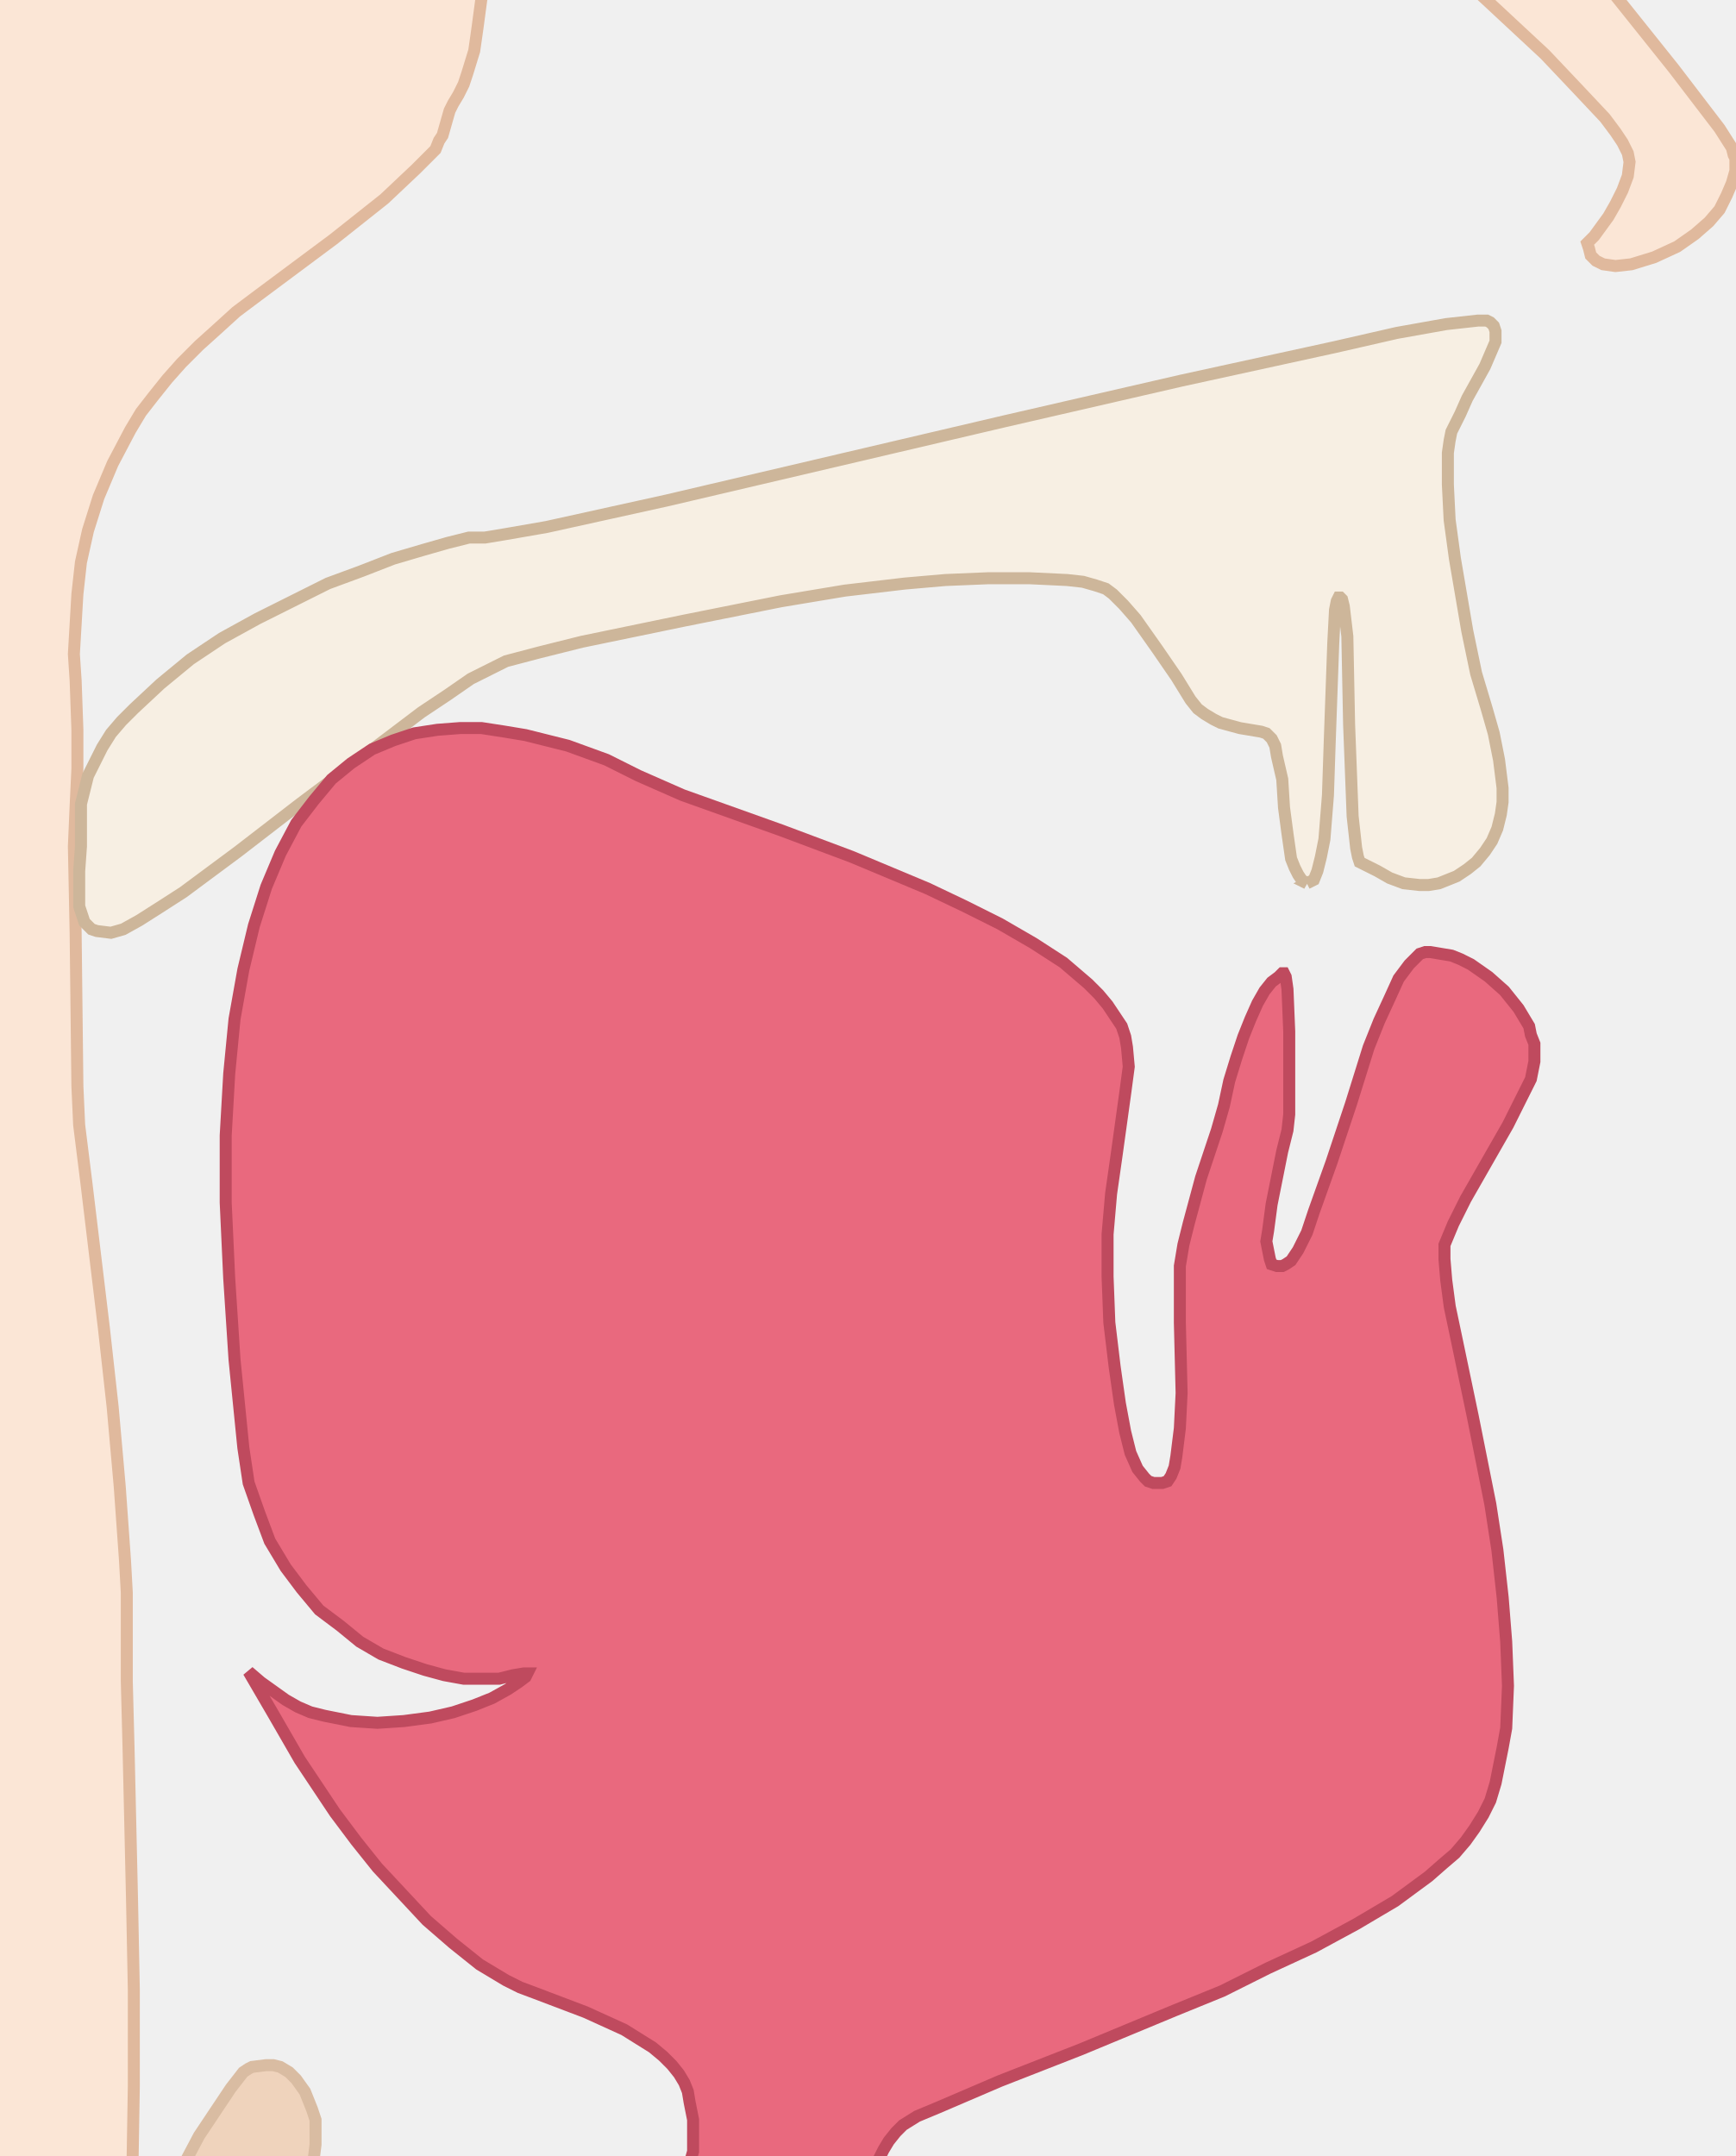
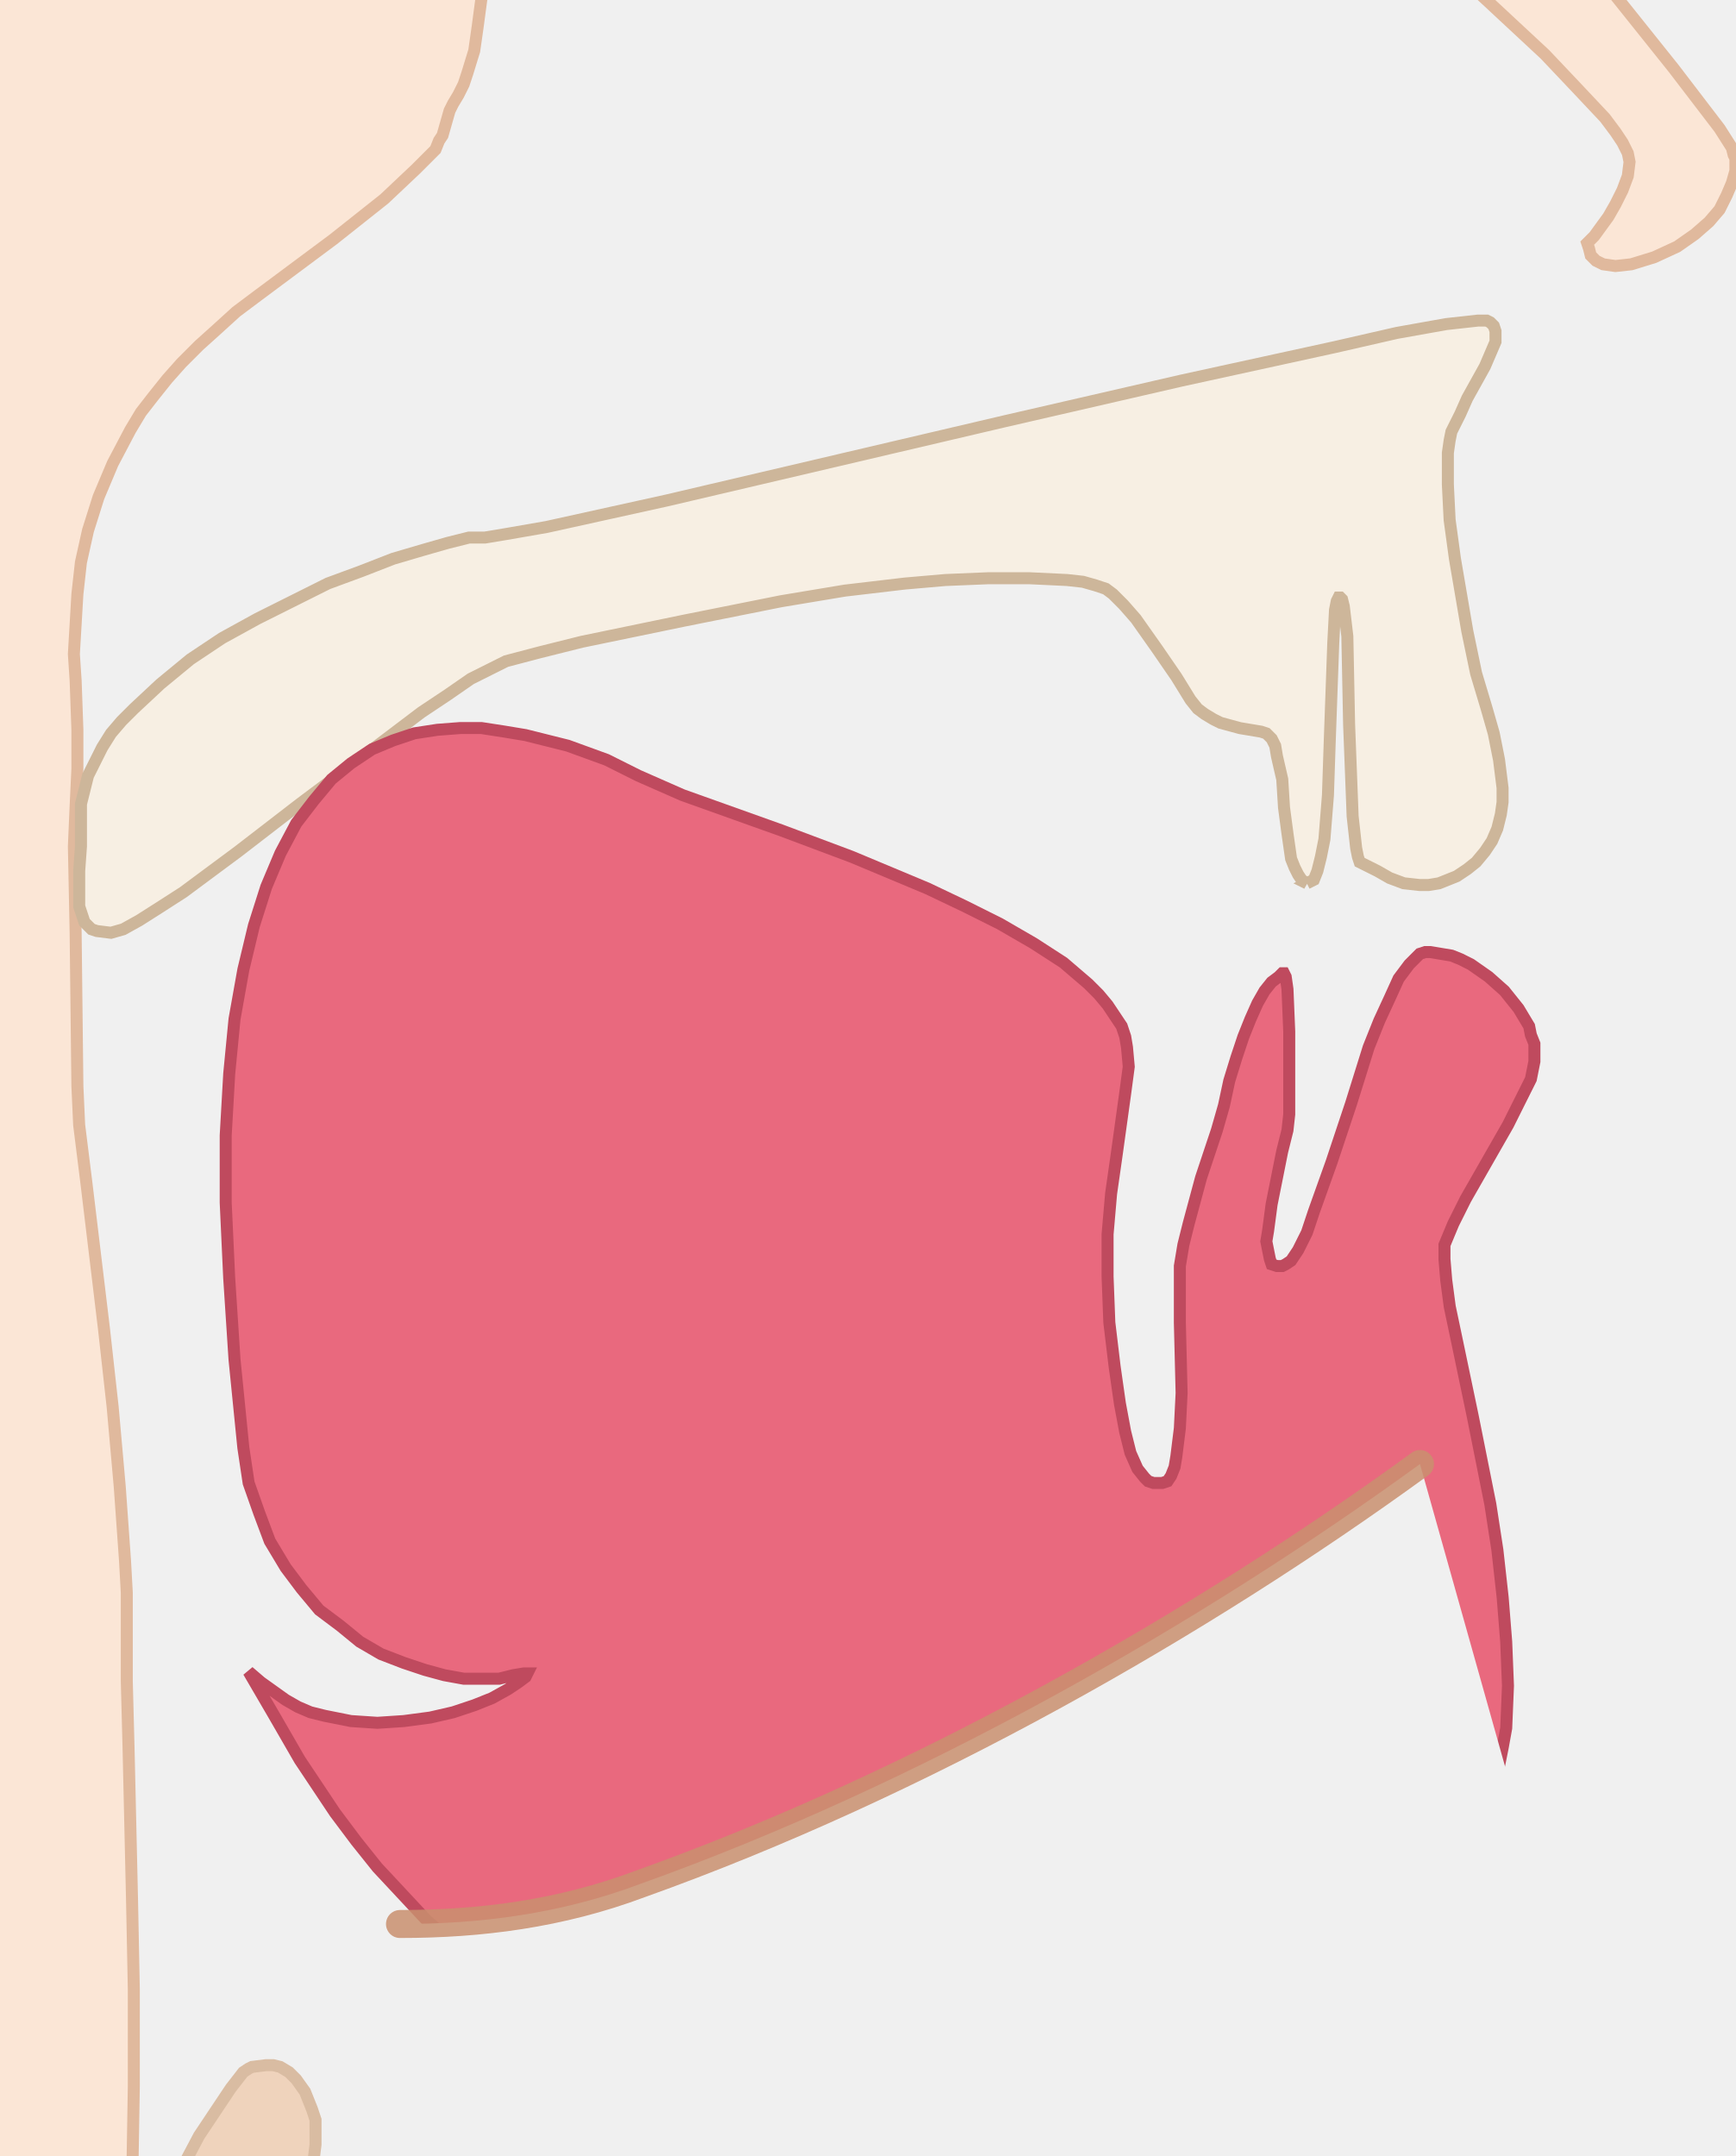
<svg xmlns="http://www.w3.org/2000/svg" viewBox="86 92.8 86.8 107.8" id="svg2" version="1.0">
  <defs id="defs4">
    <pattern y="0" x="0" height="6" width="6" patternUnits="userSpaceOnUse" id="WMFhbasepattern" />
  </defs>
  <path id="path7" d="m 98.249,244.475 0,0 -0.176,-5.115 -0.441,-11.465 -0.177,-6.262 0,-5.644 0,-2.381 0.088,-1.94 0.176,-1.499 0.088,-0.441 0.088,-0.353 0,0 1.235,-2.469 0.794,-1.499 0.706,-1.587 0.618,-1.588 0.441,-1.499 0.088,-0.706 0,-0.618 0,-0.617 -0.176,-0.529 0,0 -0.353,-0.882 -0.441,-0.617 -0.353,-0.353 -0.441,-0.265 -0.353,-0.088 -0.353,0 -0.706,0.088 0,0 -0.176,0.088 -0.265,0.177 -0.617,0.794 -0.706,1.058 -0.882,1.323 -0.794,1.499 -0.706,1.587 -0.529,1.499 -0.441,1.499 0,0 -0.088,0.794 -0.088,1.058 -0.088,2.558 0,3.087 0.088,3.352 0.176,6.791 0,2.91 0,2.381 0,0 -0.176,9.878 -0.088,5.997 5.027,0 z" style="fill:#EFD3BC;stroke:#D9BCA2;stroke-width:0.6" />
  <path id="path9" d="m 88.988,244.475 0,0 1.499,-14.199 1.058,-11.994 0.441,-5.556 0.353,-4.586 0,0 0.264,-5.732 0.088,-5.292 0,-4.851 -0.088,-4.41 -0.176,-7.673 -0.088,-3.352 0,-2.91 0,0 0,-1.499 -0.088,-1.588 -0.264,-3.704 -0.353,-3.969 -0.441,-3.969 -0.882,-7.32 -0.353,-2.822 -0.088,-1.94 0,0 -0.088,-7.673 -0.088,-4.321 0.088,-2.029 0.088,-1.852 0,0 0,-0.97 0,-0.97 -0.088,-2.469 -0.088,-1.323 0.088,-1.499 0.088,-1.499 0.176,-1.587 0.353,-1.588 0.529,-1.676 0.706,-1.676 0.882,-1.676 0.529,-0.882 0.617,-0.794 0.706,-0.882 0.706,-0.794 0.882,-0.882 0.882,-0.794 0.97,-0.882 1.058,-0.794 0,0 3.792,-2.822 2.558,-2.029 1.588,-1.499 0.529,-0.529 0.441,-0.441 0.176,-0.441 0.176,-0.265 0.176,-0.617 0.176,-0.617 0.176,-0.353 0.265,-0.441 0,0 0.264,-0.529 0.176,-0.529 0.353,-1.147 0.176,-1.234 0.176,-1.323 0.265,-1.146 0.264,-1.147 0.264,-0.441 0.265,-0.441 0.353,-0.441 0.441,-0.265 0,0 1.676,-0.794 2.91,-1.058 3.704,-1.411 4.233,-1.411 4.145,-1.323 3.881,-1.058 1.764,-0.441 1.411,-0.265 1.147,-0.176 0.882,0 0,0 1.676,0.264 2.117,0.618 2.558,0.882 2.734,0.97 2.646,1.235 2.646,1.323 1.146,0.617 1.058,0.706 0.97,0.618 0.794,0.706 0,0 3.44,3.087 3.792,3.528 1.587,1.676 1.411,1.499 0.529,0.706 0.353,0.529 0.264,0.529 0.088,0.441 0,0 -0.088,0.706 -0.264,0.706 -0.353,0.706 -0.353,0.618 -0.706,0.97 -0.353,0.353 0,0 0.088,0.264 0.088,0.353 0.265,0.265 0.353,0.176 0.618,0.088 0.794,-0.088 1.146,-0.353 0,0 1.147,-0.529 0.882,-0.618 0.706,-0.617 0.529,-0.617 0.353,-0.706 0.264,-0.618 0.177,-0.618 0,-0.617 0,0 -0.088,-0.176 -0.088,-0.353 -0.617,-0.97 -2.293,-2.998 -3.175,-3.969 -3.616,-4.498 -7.144,-8.731 -2.646,-3.351 -0.794,-1.147 -0.529,-0.794 0,0 -0.264,-0.618 -0.176,-0.617 -0.088,-0.706 -0.088,-0.794 0,-1.676 0.176,-1.764 0.353,-3.881 0.088,-2.028 0,-2.029 0,0 -0.088,-0.97 -0.176,-1.058 -0.441,-1.94 -0.617,-1.852 -0.617,-1.764 -0.706,-1.411 -0.529,-1.147 -0.529,-0.97 0,0 -0.177,-0.706 -0.706,-1.94 -1.146,-2.91 -0.794,-1.852 -0.97,-1.94 -1.058,-2.205 -1.235,-2.205 -1.411,-2.381 -1.587,-2.469 -1.764,-2.558 -1.94,-2.558 -2.117,-2.558 -2.381,-2.558 -2.558,-2.469 -2.734,-2.381 -1.499,-1.147 -1.499,-1.147 -1.587,-1.147 -1.588,-1.058 -1.676,-1.058 -1.764,-0.97 -1.764,-0.97 -1.852,-0.97 -1.94,-0.794 L 108.303,4.674 106.274,3.969 104.157,3.263 102.041,2.646 99.748,2.028 97.455,1.587 95.074,1.147 92.604,0.794 90.135,0.529 87.577,0.353 84.931,0.265 82.197,0.176 79.375,0.265 76.553,0.441 73.643,0.706 70.556,1.058 l -2.999,0.529 -3.175,0.529 -3.263,0.706 0,0 -3.175,0.794 -3.175,0.794 -2.998,0.794 -2.822,0.97 -2.822,0.882 -2.646,0.97 -2.557,0.97 -2.469,1.058 -2.381,1.058 -2.205,1.058 -2.205,1.147 -2.117,1.147 -1.94,1.147 -1.94,1.235 -1.764,1.235 -1.764,1.235 -1.587,1.235 -1.587,1.323 -1.499,1.235 -1.323,1.323 -1.323,1.323 -1.323,1.323 -1.147,1.411 -1.147,1.323 -0.97,1.411 -0.97,1.323 -0.97,1.411 -0.794,1.411 -1.587,2.734 -1.235,2.822 -1.147,2.734 -0.882,2.822 -0.794,2.646 -0.529,2.646 -0.441,2.646 -0.353,2.558 -0.176,2.469 -0.088,2.293 -0.088,2.293 0.088,2.117 0.176,3.881 0.176,3.263 0.176,2.557 0,0 0.176,2.469 0.441,2.999 0.617,3.439 0.794,3.881 1.058,4.057 1.147,4.321 1.411,4.41 1.499,4.41 1.676,4.498 1.764,4.233 1.94,4.057 0.97,1.941 0.97,1.852 1.058,1.764 1.058,1.676 1.058,1.499 1.147,1.411 1.058,1.323 1.147,1.146 1.147,0.97 1.147,0.794 0,0 1.147,0.794 1.147,0.882 1.235,0.882 1.147,1.058 2.381,2.205 2.381,2.469 2.293,2.646 2.205,2.646 2.117,2.734 2.028,2.822 1.852,2.646 1.676,2.558 1.587,2.381 1.323,2.117 1.852,3.351 0.529,1.058 0.264,0.618 0,0 0.177,0.441 0.264,0.618 0.794,1.764 1.058,2.293 0.529,1.411 0.529,1.411 0.441,1.587 0.441,1.676 0.353,1.852 0.265,1.852 0.088,1.852 -0.088,2.028 -0.176,2.029 -0.441,2.117 0,0 -1.323,5.556 -1.676,7.761 -3.881,18.256 -4.763,23.107 45.156,0 z" style="fill:#FBE6D6;stroke:#E0B99D;stroke-width:0.6" />
  <path id="path11" d="m 101.159,205.669 0,0 1.587,-0.618 1.941,-0.529 2.293,-0.529 2.381,-0.353 2.381,-0.353 2.293,-0.088 2.029,0 0.882,0.088 0.706,0.177 0,0 -0.617,0.353 -0.882,0.264 -0.882,0.264 -1.147,0.265 -2.381,0.441 -2.469,0.353 -2.558,0.177 -2.293,0.176 -1.94,0 -1.323,-0.088 0,0 z" style="fill:#EFD3BC;stroke:#D9BCA2;stroke-width:0.6" />
  <path id="path13" d="m 151.342,136.966 0,0 0.176,-0.088 0.176,-0.088 0.176,-0.441 0.176,-0.706 0.176,-0.882 0.176,-2.205 0.088,-2.646 0.177,-4.939 0.088,-1.676 0.088,-0.441 0.088,-0.176 0,0 0.088,0 0.088,0.088 0.088,0.353 0.177,1.499 0.088,4.41 0.176,4.586 0.176,1.587 0.088,0.441 0.088,0.264 0,0 0.882,0.441 0.618,0.353 0.706,0.264 0.794,0.088 0.441,0 0.529,-0.088 0.441,-0.176 0.441,-0.177 0.529,-0.353 0.441,-0.353 0,0 0.441,-0.529 0.353,-0.529 0.265,-0.617 0.176,-0.706 0.088,-0.617 0,-0.706 -0.177,-1.411 -0.264,-1.323 -0.353,-1.235 -0.529,-1.764 0,0 -0.441,-2.117 -0.618,-3.616 -0.265,-1.94 -0.088,-1.764 0,-1.588 0.088,-0.617 0.088,-0.441 0,0 0.441,-0.882 0.353,-0.794 0.882,-1.587 0.265,-0.618 0.265,-0.617 0,-0.529 -0.088,-0.265 -0.176,-0.176 0,0 -0.176,-0.088 -0.441,0 -1.587,0.176 -2.469,0.441 -3.087,0.706 -7.673,1.676 -8.819,2.029 -16.933,3.969 -5.997,1.323 -2.028,0.353 -1.058,0.176 0,0 -0.794,0 -1.058,0.265 -1.234,0.353 -1.499,0.441 -1.587,0.618 -1.676,0.618 -1.764,0.882 -1.764,0.882 -1.764,0.97 -1.587,1.058 -1.499,1.235 -1.323,1.235 -0.618,0.617 -0.529,0.618 -0.441,0.706 -0.353,0.706 -0.353,0.706 -0.176,0.706 -0.177,0.706 0,0.794 0,0 0,1.323 -0.088,1.235 0,0.97 0,0.794 0.176,0.529 0.088,0.265 0.176,0.176 0.177,0.177 0.264,0.088 0.706,0.088 0,0 0.617,-0.176 0.794,-0.441 0.97,-0.617 1.235,-0.794 2.734,-2.028 3.087,-2.381 3.175,-2.381 2.911,-2.205 1.323,-0.882 1.147,-0.794 1.058,-0.529 0.706,-0.353 0,0 1.676,-0.441 2.117,-0.529 5.116,-1.058 4.851,-0.97 3.175,-0.529 0,0 2.999,-0.353 2.029,-0.177 2.117,-0.088 2.117,0 1.852,0.088 0.794,0.088 0.618,0.176 0.529,0.176 0.353,0.264 0,0 0.529,0.529 0.618,0.706 1.058,1.499 0.97,1.411 0.706,1.146 0,0 0.353,0.441 0.353,0.264 0.441,0.265 0.353,0.176 0.97,0.264 1.058,0.177 0,0 0.264,0.088 0.265,0.265 0.176,0.353 0.088,0.529 0.264,1.147 0.088,1.411 0.176,1.323 0.177,1.235 0.176,0.441 0.177,0.353 0.176,0.265 0.265,0.176 0,0 z" style="fill:#F7EFE3;stroke:#CDB69A;stroke-width:0.6" />
-   <path id="path15" d="m 122.237,244.475 0,0 1.235,-7.673 0.97,-6.173 0.353,-2.558 0.176,-1.94 0,0 0,-1.587 0,-1.764 -0.264,-3.439 -0.088,-1.588 0,-1.411 0.088,-1.146 0.088,-0.441 0.176,-0.353 0,0 0.353,-0.618 0.353,-0.794 0.794,-1.941 0.706,-1.94 0.441,-0.882 0.353,-0.794 0,0 0.353,-0.794 0.264,-0.97 0.529,-2.381 0.353,-1.323 0.441,-1.147 0.265,-0.529 0.265,-0.441 0.353,-0.441 0.353,-0.353 0,0 0.706,-0.441 1.058,-0.441 3.087,-1.323 4.057,-1.587 4.674,-1.94 2.381,-0.97 2.293,-1.146 2.293,-1.058 2.117,-1.146 1.94,-1.147 1.676,-1.235 0.706,-0.618 0.618,-0.529 0.529,-0.618 0.441,-0.618 0,0 0.441,-0.706 0.353,-0.706 0.265,-0.882 0.176,-0.882 0.177,-0.882 0.176,-0.97 0.088,-2.117 -0.088,-2.205 -0.176,-2.205 -0.265,-2.381 -0.353,-2.293 -0.882,-4.409 -0.794,-3.792 -0.353,-1.676 -0.176,-1.323 -0.088,-1.058 0,-0.706 0,0 0.441,-1.058 0.617,-1.235 1.411,-2.469 0.706,-1.235 0.617,-1.235 0.529,-1.058 0.088,-0.441 0.088,-0.441 0,0 0,-0.441 0,-0.441 -0.176,-0.441 -0.088,-0.441 -0.529,-0.882 -0.706,-0.882 -0.794,-0.706 -0.882,-0.617 -0.529,-0.265 -0.441,-0.176 -0.529,-0.088 -0.529,-0.088 0,0 -0.264,0 -0.265,0.088 -0.265,0.265 -0.264,0.265 -0.529,0.706 -0.441,0.97 -0.529,1.147 -0.529,1.323 -0.882,2.822 -0.97,2.911 -0.882,2.469 -0.353,1.058 -0.441,0.882 -0.353,0.529 -0.265,0.176 -0.176,0.088 0,0 -0.264,0 -0.265,-0.088 -0.088,-0.264 -0.088,-0.441 -0.088,-0.441 0.088,-0.529 0.176,-1.323 0.529,-2.646 0.264,-1.058 0.088,-0.794 0,0 0,-4.145 -0.088,-2.117 -0.088,-0.617 -0.088,-0.176 -0.088,0 0,0 -0.176,0.176 -0.353,0.264 -0.353,0.441 -0.353,0.617 -0.353,0.794 -0.353,0.882 -0.353,1.058 -0.353,1.146 0,0 -0.265,1.235 -0.353,1.234 -0.794,2.381 -0.618,2.293 -0.264,1.058 -0.176,1.058 0,0 0,1.235 0,1.587 0.088,3.528 -0.088,1.764 -0.176,1.411 -0.088,0.529 -0.176,0.441 -0.177,0.265 -0.264,0.088 0,0 -0.441,0 -0.264,-0.088 -0.176,-0.176 -0.353,-0.441 -0.353,-0.794 -0.265,-1.058 -0.264,-1.411 -0.264,-1.852 -0.265,-2.205 0,0 -0.088,-2.293 0,-2.117 0.176,-2.029 0.265,-1.852 0.441,-3.175 0.177,-1.323 -0.088,-0.97 0,0 -0.088,-0.529 -0.176,-0.529 -0.353,-0.529 -0.353,-0.529 -0.441,-0.529 -0.529,-0.529 -1.235,-1.058 -1.499,-0.97 -1.676,-0.97 -1.764,-0.882 -1.852,-0.882 -3.792,-1.587 -3.528,-1.323 -4.939,-1.764 0,0 -2.205,-0.97 -1.587,-0.794 -1.941,-0.706 -1.058,-0.265 -1.058,-0.265 -1.058,-0.176 -1.146,-0.177 -1.058,0 -1.146,0.088 -1.147,0.176 -1.058,0.353 -1.058,0.441 -1.058,0.706 -0.97,0.794 -0.882,1.058 -0.882,1.147 -0.794,1.499 -0.706,1.676 -0.617,1.94 -0.529,2.205 -0.441,2.469 -0.265,2.734 -0.176,3.087 0,3.351 0.176,3.792 0.265,4.057 0.441,4.409 0,0 0.265,1.764 0.529,1.499 0.529,1.411 0.794,1.323 0.794,1.058 0.882,1.058 1.058,0.794 0.97,0.794 1.058,0.617 1.146,0.441 1.058,0.353 0.97,0.264 0.97,0.176 0.97,0 0.794,0 0.706,-0.176 0,0 0.529,-0.088 0.176,0 0,0 -0.088,0.177 -0.353,0.264 -0.529,0.353 -0.794,0.441 -0.882,0.353 -1.058,0.353 -1.146,0.264 -1.323,0.176 -1.323,0.088 -1.323,-0.088 -1.323,-0.265 -0.706,-0.176 -0.618,-0.265 -0.618,-0.353 -0.617,-0.441 -0.617,-0.441 -0.618,-0.529 0,0 1.235,2.117 1.323,2.293 1.764,2.646 1.058,1.411 1.058,1.323 1.235,1.323 1.234,1.323 1.323,1.147 1.323,1.058 1.323,0.794 0.706,0.353 0.706,0.264 0,0 2.558,0.97 1.94,0.882 0.706,0.441 0.706,0.441 0.529,0.441 0.441,0.441 0.353,0.441 0.265,0.441 0.176,0.441 0.088,0.529 0.176,0.882 0,1.058 0,0 0,0.529 -0.176,0.618 -0.176,0.617 -0.353,0.617 -0.706,1.323 -0.97,1.499 -0.882,1.588 -0.882,1.676 -0.353,0.794 -0.353,0.882 -0.264,0.97 -0.176,0.882 0,0 -0.441,2.734 -0.794,4.057 -2.293,10.407 -2.293,9.878 -0.882,3.616 -0.529,1.94 14.111,0 z" style="fill:#E9697E;stroke:#BF4A5E;stroke-width:0.6" />
+   <path mask="url(#m-k)" id="path15" d="m 122.237,244.475 0,0 1.235,-7.673 0.97,-6.173 0.353,-2.558 0.176,-1.94 0,0 0,-1.587 0,-1.764 -0.264,-3.439 -0.088,-1.588 0,-1.411 0.088,-1.146 0.088,-0.441 0.176,-0.353 0,0 0.353,-0.618 0.353,-0.794 0.794,-1.941 0.706,-1.94 0.441,-0.882 0.353,-0.794 0,0 0.353,-0.794 0.264,-0.97 0.529,-2.381 0.353,-1.323 0.441,-1.147 0.265,-0.529 0.265,-0.441 0.353,-0.441 0.353,-0.353 0,0 0.706,-0.441 1.058,-0.441 3.087,-1.323 4.057,-1.587 4.674,-1.94 2.381,-0.97 2.293,-1.146 2.293,-1.058 2.117,-1.146 1.94,-1.147 1.676,-1.235 0.706,-0.618 0.618,-0.529 0.529,-0.618 0.441,-0.618 0,0 0.441,-0.706 0.353,-0.706 0.265,-0.882 0.176,-0.882 0.177,-0.882 0.176,-0.97 0.088,-2.117 -0.088,-2.205 -0.176,-2.205 -0.265,-2.381 -0.353,-2.293 -0.882,-4.409 -0.794,-3.792 -0.353,-1.676 -0.176,-1.323 -0.088,-1.058 0,-0.706 0,0 0.441,-1.058 0.617,-1.235 1.411,-2.469 0.706,-1.235 0.617,-1.235 0.529,-1.058 0.088,-0.441 0.088,-0.441 0,0 0,-0.441 0,-0.441 -0.176,-0.441 -0.088,-0.441 -0.529,-0.882 -0.706,-0.882 -0.794,-0.706 -0.882,-0.617 -0.529,-0.265 -0.441,-0.176 -0.529,-0.088 -0.529,-0.088 0,0 -0.264,0 -0.265,0.088 -0.265,0.265 -0.264,0.265 -0.529,0.706 -0.441,0.97 -0.529,1.147 -0.529,1.323 -0.882,2.822 -0.97,2.911 -0.882,2.469 -0.353,1.058 -0.441,0.882 -0.353,0.529 -0.265,0.176 -0.176,0.088 0,0 -0.264,0 -0.265,-0.088 -0.088,-0.264 -0.088,-0.441 -0.088,-0.441 0.088,-0.529 0.176,-1.323 0.529,-2.646 0.264,-1.058 0.088,-0.794 0,0 0,-4.145 -0.088,-2.117 -0.088,-0.617 -0.088,-0.176 -0.088,0 0,0 -0.176,0.176 -0.353,0.264 -0.353,0.441 -0.353,0.617 -0.353,0.794 -0.353,0.882 -0.353,1.058 -0.353,1.146 0,0 -0.265,1.235 -0.353,1.234 -0.794,2.381 -0.618,2.293 -0.264,1.058 -0.176,1.058 0,0 0,1.235 0,1.587 0.088,3.528 -0.088,1.764 -0.176,1.411 -0.088,0.529 -0.176,0.441 -0.177,0.265 -0.264,0.088 0,0 -0.441,0 -0.264,-0.088 -0.176,-0.176 -0.353,-0.441 -0.353,-0.794 -0.265,-1.058 -0.264,-1.411 -0.264,-1.852 -0.265,-2.205 0,0 -0.088,-2.293 0,-2.117 0.176,-2.029 0.265,-1.852 0.441,-3.175 0.177,-1.323 -0.088,-0.97 0,0 -0.088,-0.529 -0.176,-0.529 -0.353,-0.529 -0.353,-0.529 -0.441,-0.529 -0.529,-0.529 -1.235,-1.058 -1.499,-0.97 -1.676,-0.97 -1.764,-0.882 -1.852,-0.882 -3.792,-1.587 -3.528,-1.323 -4.939,-1.764 0,0 -2.205,-0.97 -1.587,-0.794 -1.941,-0.706 -1.058,-0.265 -1.058,-0.265 -1.058,-0.176 -1.146,-0.177 -1.058,0 -1.146,0.088 -1.147,0.176 -1.058,0.353 -1.058,0.441 -1.058,0.706 -0.97,0.794 -0.882,1.058 -0.882,1.147 -0.794,1.499 -0.706,1.676 -0.617,1.94 -0.529,2.205 -0.441,2.469 -0.265,2.734 -0.176,3.087 0,3.351 0.176,3.792 0.265,4.057 0.441,4.409 0,0 0.265,1.764 0.529,1.499 0.529,1.411 0.794,1.323 0.794,1.058 0.882,1.058 1.058,0.794 0.97,0.794 1.058,0.617 1.146,0.441 1.058,0.353 0.97,0.264 0.97,0.176 0.97,0 0.794,0 0.706,-0.176 0,0 0.529,-0.088 0.176,0 0,0 -0.088,0.177 -0.353,0.264 -0.529,0.353 -0.794,0.441 -0.882,0.353 -1.058,0.353 -1.146,0.264 -1.323,0.176 -1.323,0.088 -1.323,-0.088 -1.323,-0.265 -0.706,-0.176 -0.618,-0.265 -0.618,-0.353 -0.617,-0.441 -0.617,-0.441 -0.618,-0.529 0,0 1.235,2.117 1.323,2.293 1.764,2.646 1.058,1.411 1.058,1.323 1.235,1.323 1.234,1.323 1.323,1.147 1.323,1.058 1.323,0.794 0.706,0.353 0.706,0.264 0,0 2.558,0.97 1.94,0.882 0.706,0.441 0.706,0.441 0.529,0.441 0.441,0.441 0.353,0.441 0.265,0.441 0.176,0.441 0.088,0.529 0.176,0.882 0,1.058 0,0 0,0.529 -0.176,0.618 -0.176,0.617 -0.353,0.617 -0.706,1.323 -0.97,1.499 -0.882,1.588 -0.882,1.676 -0.353,0.794 -0.353,0.882 -0.264,0.97 -0.176,0.882 0,0 -0.441,2.734 -0.794,4.057 -2.293,10.407 -2.293,9.878 -0.882,3.616 -0.529,1.94 14.111,0 z" style="fill:#E9697E;stroke:#BF4A5E;stroke-width:0.6" />
+   <defs>
+     <mask id="m-k" maskUnits="userSpaceOnUse" x="0" y="0" width="300" height="300">
+       <rect x="0" y="0" width="300" height="300" fill="white" />
+       <path d="M157,166 C146,174 132,182 118,187 C114,188.5 110,189 106,189 L106,230 L175,230 Z" fill="black" />
+     </mask>
+   </defs>
+   <path d="M157,166 C146,174 132,182 118,187 C114,188.5 110,189 106,189" fill="none" stroke="#C98F6E" stroke-width="1.4" stroke-linecap="round" opacity="0.85" />
</svg>
